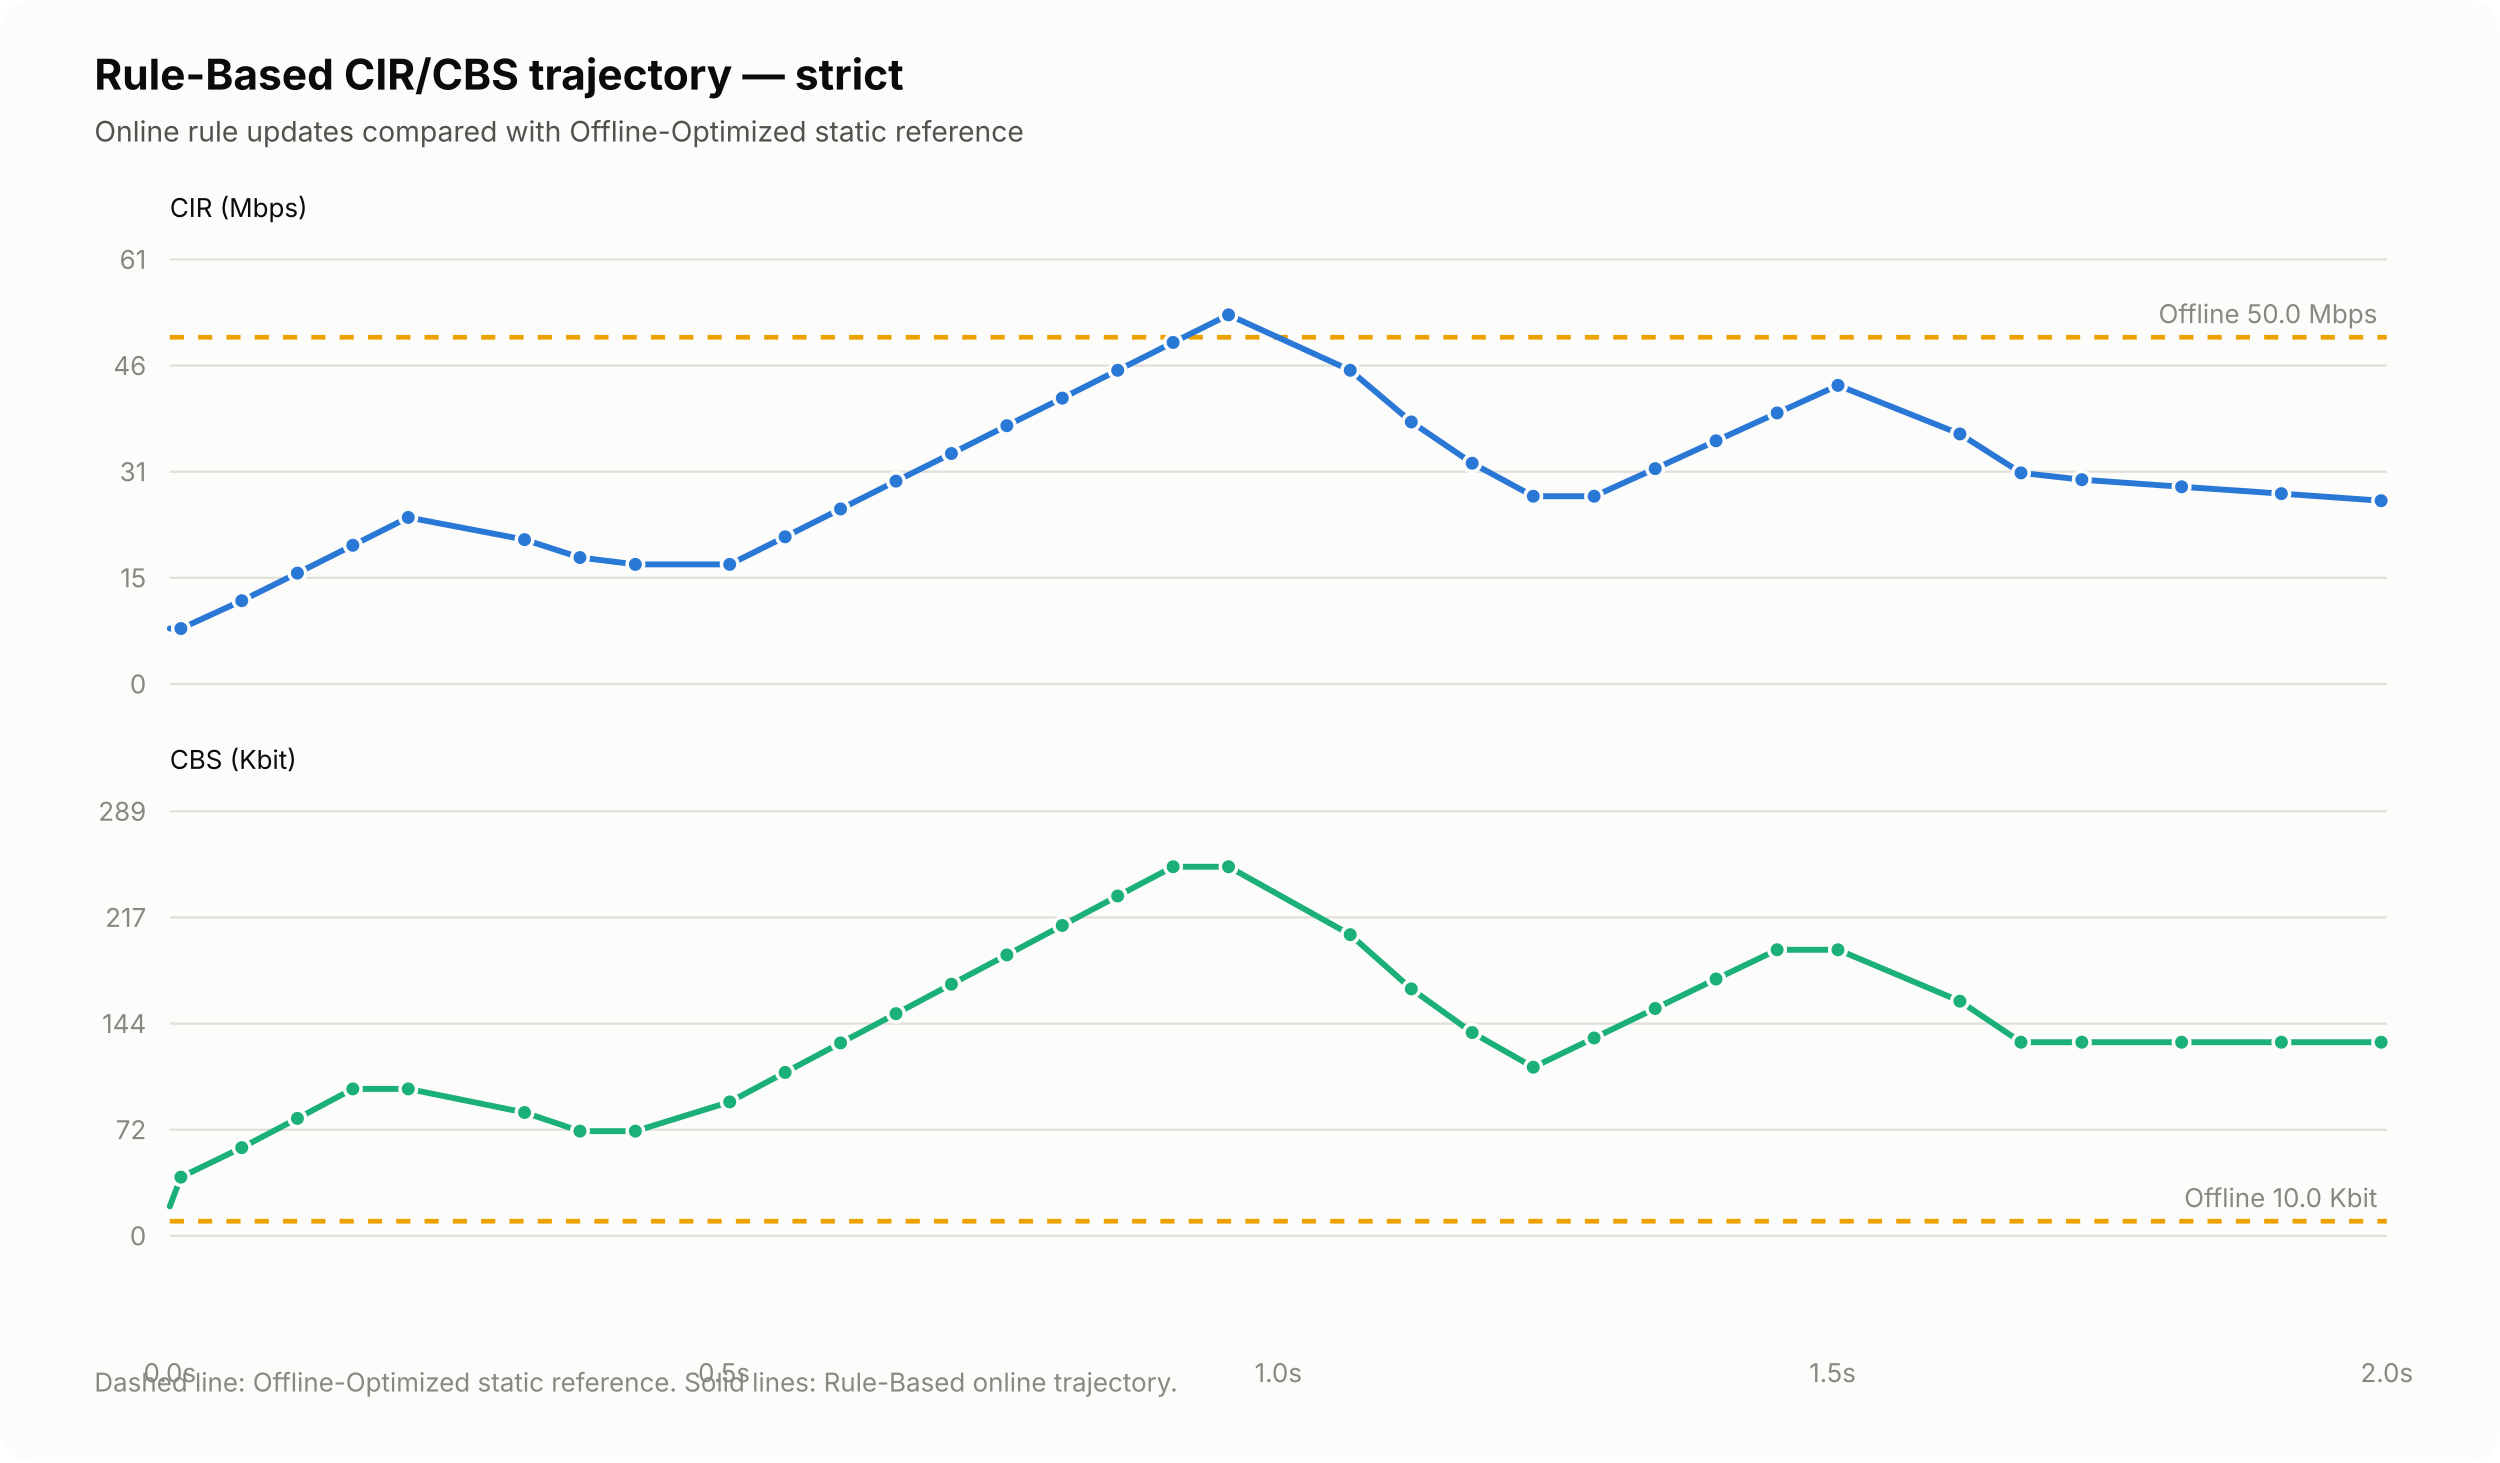
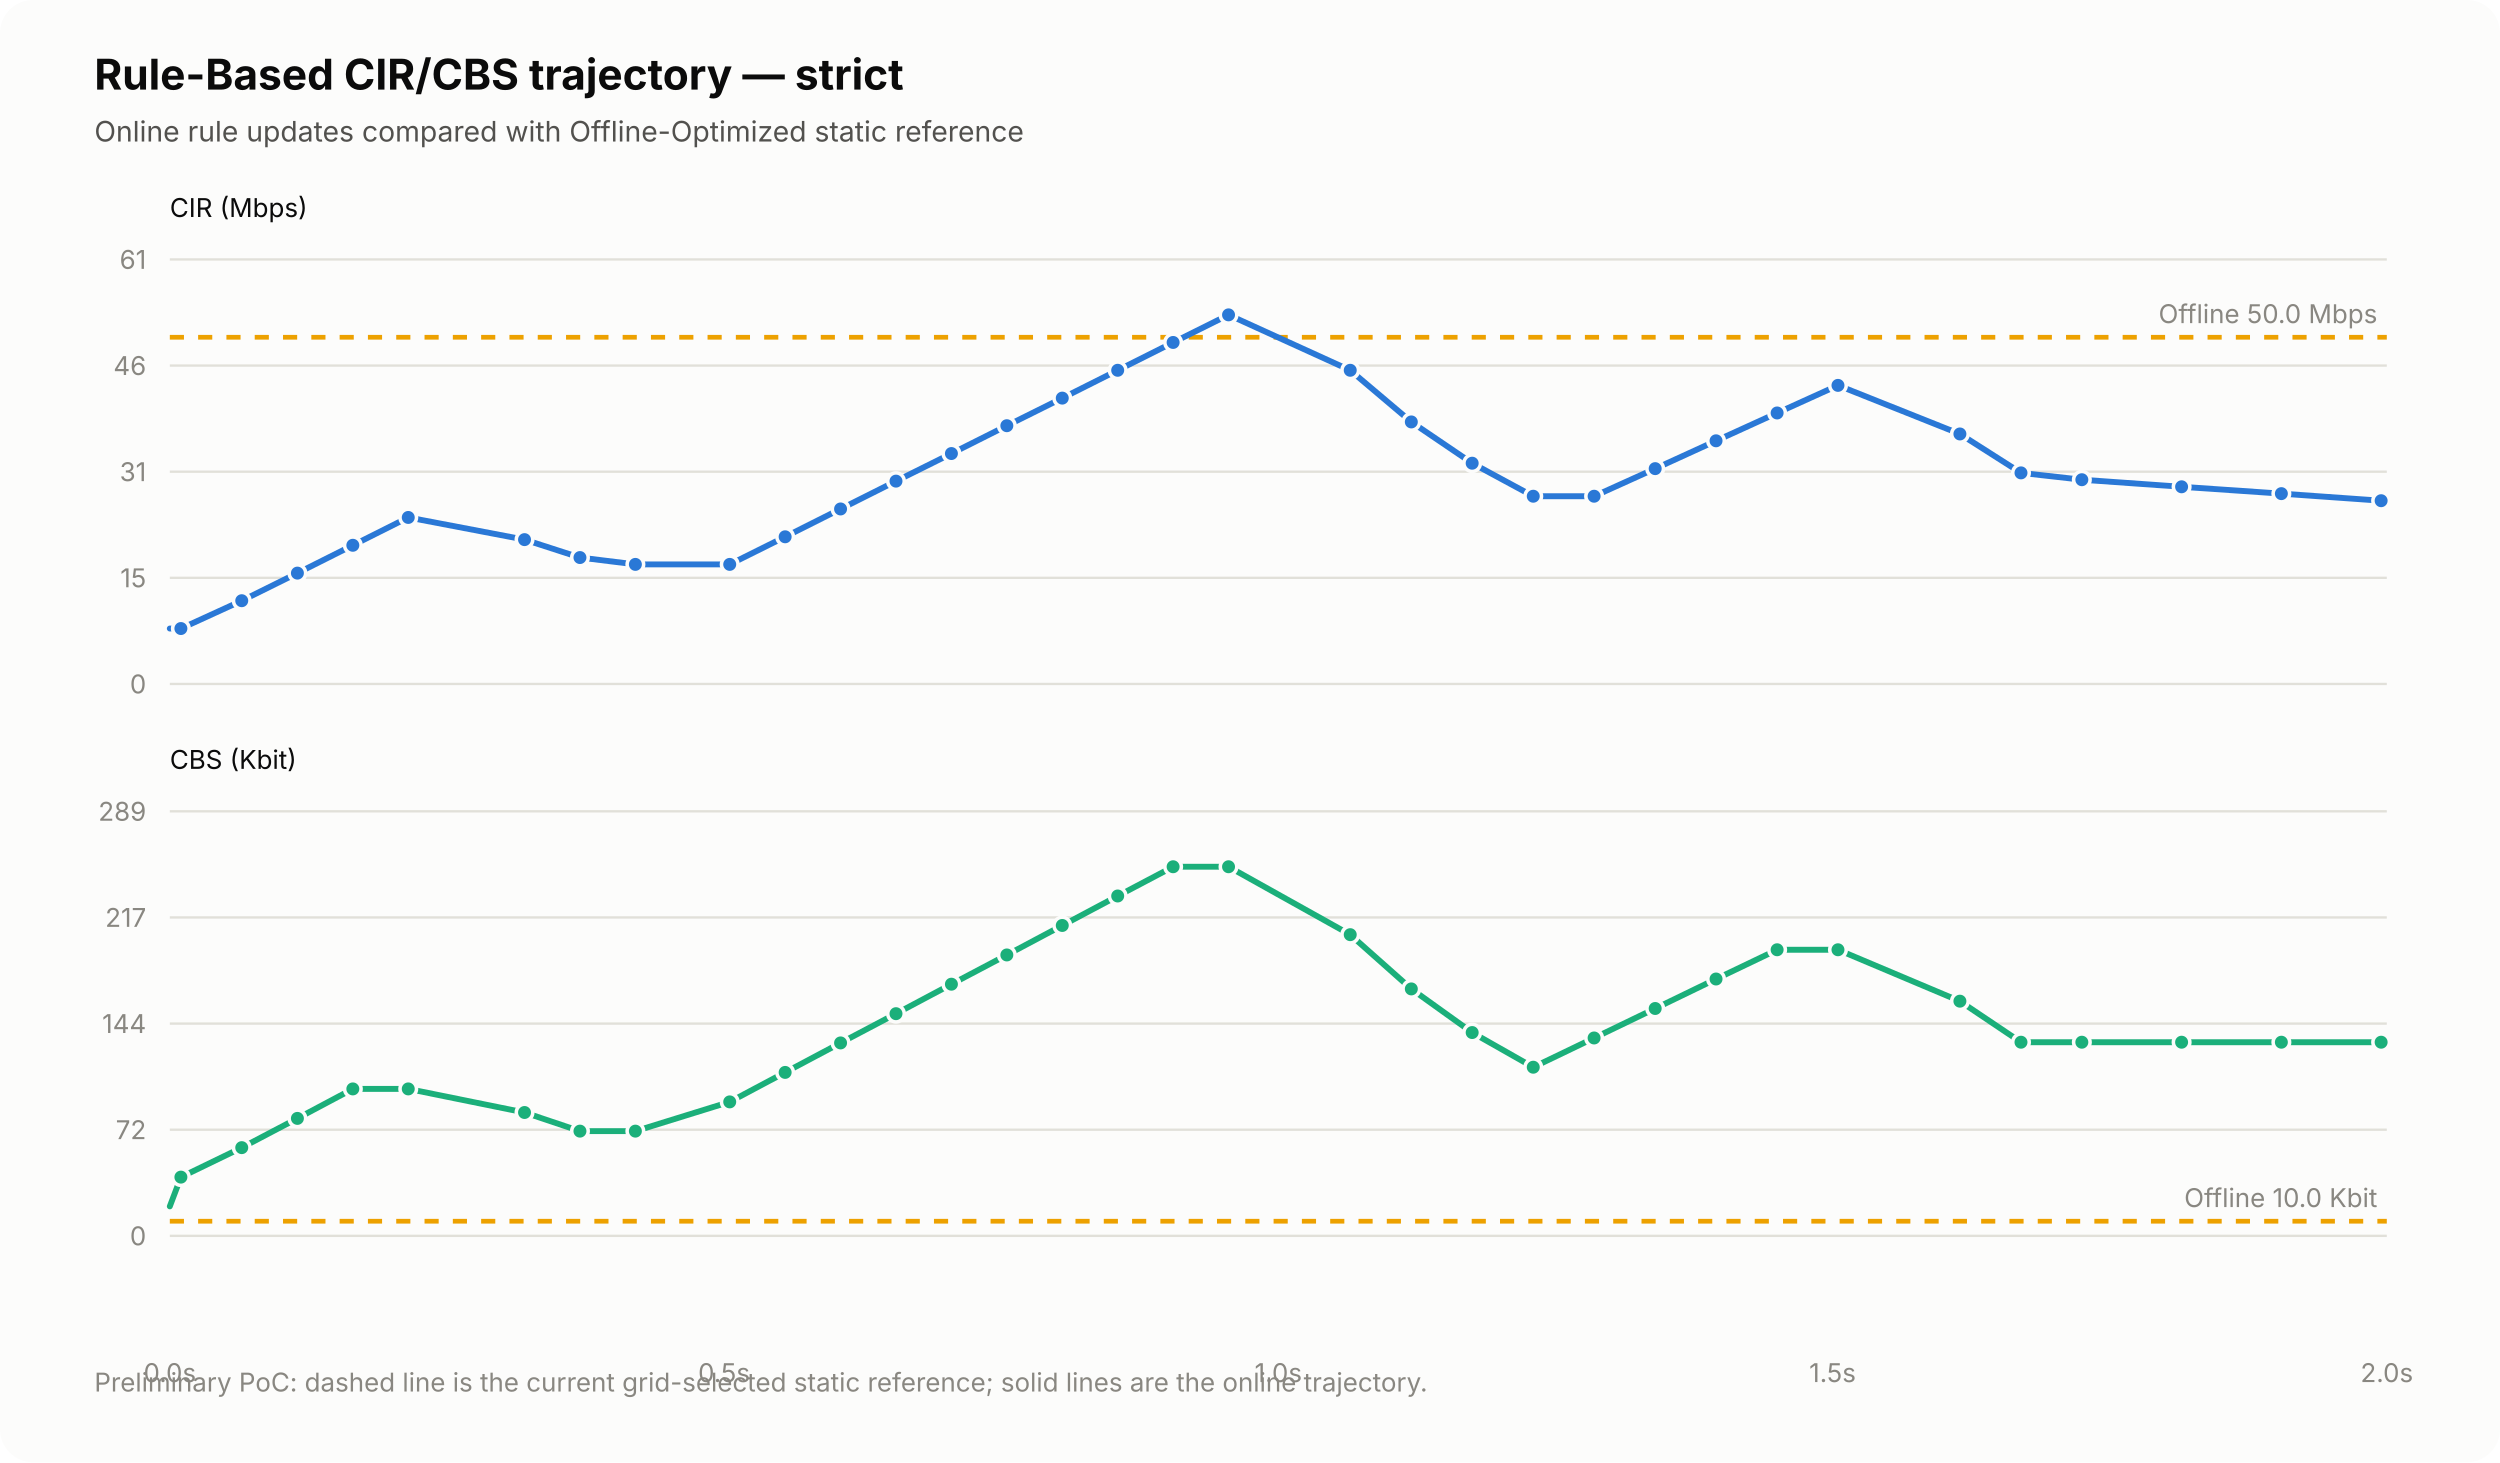
<svg xmlns="http://www.w3.org/2000/svg" width="1060" height="620" viewBox="0 0 1060 620" role="img" aria-label="ATS CIR CBS trajectory strict">
  <style>
text{font-family:system-ui,-apple-system,Segoe UI,sans-serif}
.title{font-size:18px;font-weight:700;fill:#0b0b0b}
.subtitle{font-size:12px;fill:#52514e}
.axis{font-size:11px;fill:#898781}
.label{font-size:11px;fill:#0b0b0b}
.legend{font-size:12px;fill:#52514e}
.note{font-size:11px;fill:#898781}
</style>
  <rect width="100%" height="100%" fill="#fcfcfb" rx="14" />
  <text class="title" x="40" y="38">Rule-Based CIR/CBS trajectory — strict</text>
  <text class="subtitle" x="40" y="60">Online rule updates compared with Offline-Optimized static reference</text>
  <text class="label" x="72" y="92">CIR (Mbps)</text>
  <line x1="72" y1="290.0" x2="1012" y2="290.0" stroke="#e1e0d9" />
  <text class="axis" x="62" y="294.0" text-anchor="end">0</text>
  <line x1="72" y1="245.0" x2="1012" y2="245.0" stroke="#e1e0d9" />
  <text class="axis" x="62" y="249.0" text-anchor="end">15</text>
  <line x1="72" y1="200.0" x2="1012" y2="200.0" stroke="#e1e0d9" />
  <text class="axis" x="62" y="204.0" text-anchor="end">31</text>
  <line x1="72" y1="155.0" x2="1012" y2="155.0" stroke="#e1e0d9" />
  <text class="axis" x="62" y="159.0" text-anchor="end">46</text>
  <line x1="72" y1="110.0" x2="1012" y2="110.0" stroke="#e1e0d9" />
  <text class="axis" x="62" y="114.0" text-anchor="end">61</text>
  <line x1="72" y1="143.0" x2="1012" y2="143.0" stroke="#eda100" stroke-width="2" stroke-dasharray="6 6" />
  <path d="M 72.0 266.5 L 76.7 266.5 L 102.5 254.7 L 126.1 243.0 L 149.6 231.2 L 173.1 219.4 L 222.4 228.8 L 245.9 236.4 L 269.4 239.3 L 309.4 239.3 L 332.9 227.6 L 356.4 215.8 L 379.9 204.0 L 403.4 192.3 L 426.9 180.5 L 450.4 168.8 L 473.9 157.0 L 497.4 145.2 L 520.9 133.5 L 572.5 157.0 L 598.4 178.9 L 624.2 196.4 L 650.1 210.4 L 675.9 210.4 L 701.8 198.7 L 727.6 186.9 L 753.5 175.1 L 779.3 163.4 L 831.0 184.0 L 856.9 200.5 L 882.7 203.4 L 925.0 206.4 L 967.3 209.3 L 1009.6 212.3 L 1012.0 212.3" fill="none" stroke="#2a78d6" stroke-width="2.5" stroke-linejoin="round" stroke-linecap="round" />
  <circle cx="76.7" cy="266.5" r="3.5" fill="#2a78d6" stroke="#fcfcfb" stroke-width="1.5" />
  <circle cx="102.5" cy="254.7" r="3.5" fill="#2a78d6" stroke="#fcfcfb" stroke-width="1.5" />
  <circle cx="126.1" cy="243.0" r="3.5" fill="#2a78d6" stroke="#fcfcfb" stroke-width="1.5" />
  <circle cx="149.6" cy="231.2" r="3.5" fill="#2a78d6" stroke="#fcfcfb" stroke-width="1.5" />
  <circle cx="173.1" cy="219.4" r="3.5" fill="#2a78d6" stroke="#fcfcfb" stroke-width="1.5" />
  <circle cx="222.4" cy="228.8" r="3.5" fill="#2a78d6" stroke="#fcfcfb" stroke-width="1.5" />
  <circle cx="245.9" cy="236.4" r="3.5" fill="#2a78d6" stroke="#fcfcfb" stroke-width="1.5" />
  <circle cx="269.4" cy="239.3" r="3.5" fill="#2a78d6" stroke="#fcfcfb" stroke-width="1.5" />
  <circle cx="309.4" cy="239.3" r="3.5" fill="#2a78d6" stroke="#fcfcfb" stroke-width="1.5" />
  <circle cx="332.9" cy="227.6" r="3.5" fill="#2a78d6" stroke="#fcfcfb" stroke-width="1.5" />
  <circle cx="356.4" cy="215.8" r="3.5" fill="#2a78d6" stroke="#fcfcfb" stroke-width="1.5" />
  <circle cx="379.9" cy="204.0" r="3.5" fill="#2a78d6" stroke="#fcfcfb" stroke-width="1.5" />
  <circle cx="403.4" cy="192.3" r="3.5" fill="#2a78d6" stroke="#fcfcfb" stroke-width="1.5" />
  <circle cx="426.9" cy="180.5" r="3.5" fill="#2a78d6" stroke="#fcfcfb" stroke-width="1.5" />
  <circle cx="450.4" cy="168.8" r="3.5" fill="#2a78d6" stroke="#fcfcfb" stroke-width="1.5" />
  <circle cx="473.9" cy="157.0" r="3.5" fill="#2a78d6" stroke="#fcfcfb" stroke-width="1.5" />
  <circle cx="497.4" cy="145.2" r="3.5" fill="#2a78d6" stroke="#fcfcfb" stroke-width="1.5" />
  <circle cx="520.9" cy="133.5" r="3.5" fill="#2a78d6" stroke="#fcfcfb" stroke-width="1.5" />
  <circle cx="572.5" cy="157.0" r="3.5" fill="#2a78d6" stroke="#fcfcfb" stroke-width="1.5" />
  <circle cx="598.4" cy="178.9" r="3.5" fill="#2a78d6" stroke="#fcfcfb" stroke-width="1.5" />
  <circle cx="624.2" cy="196.4" r="3.5" fill="#2a78d6" stroke="#fcfcfb" stroke-width="1.5" />
  <circle cx="650.1" cy="210.4" r="3.5" fill="#2a78d6" stroke="#fcfcfb" stroke-width="1.5" />
  <circle cx="675.9" cy="210.4" r="3.5" fill="#2a78d6" stroke="#fcfcfb" stroke-width="1.5" />
  <circle cx="701.8" cy="198.7" r="3.5" fill="#2a78d6" stroke="#fcfcfb" stroke-width="1.5" />
  <circle cx="727.6" cy="186.9" r="3.5" fill="#2a78d6" stroke="#fcfcfb" stroke-width="1.5" />
  <circle cx="753.5" cy="175.1" r="3.5" fill="#2a78d6" stroke="#fcfcfb" stroke-width="1.5" />
  <circle cx="779.3" cy="163.4" r="3.5" fill="#2a78d6" stroke="#fcfcfb" stroke-width="1.5" />
  <circle cx="831.0" cy="184.0" r="3.5" fill="#2a78d6" stroke="#fcfcfb" stroke-width="1.5" />
  <circle cx="856.9" cy="200.5" r="3.5" fill="#2a78d6" stroke="#fcfcfb" stroke-width="1.5" />
  <circle cx="882.7" cy="203.4" r="3.5" fill="#2a78d6" stroke="#fcfcfb" stroke-width="1.5" />
  <circle cx="925.0" cy="206.4" r="3.5" fill="#2a78d6" stroke="#fcfcfb" stroke-width="1.5" />
  <circle cx="967.3" cy="209.3" r="3.5" fill="#2a78d6" stroke="#fcfcfb" stroke-width="1.5" />
  <circle cx="1009.6" cy="212.3" r="3.5" fill="#2a78d6" stroke="#fcfcfb" stroke-width="1.5" />
  <text class="axis" x="1008" y="137.0" text-anchor="end">Offline 50.0 Mbps</text>
  <text class="label" x="72" y="326">CBS (Kbit)</text>
  <line x1="72" y1="524.0" x2="1012" y2="524.0" stroke="#e1e0d9" />
  <text class="axis" x="62" y="528.0" text-anchor="end">0</text>
  <line x1="72" y1="479.0" x2="1012" y2="479.0" stroke="#e1e0d9" />
  <text class="axis" x="62" y="483.0" text-anchor="end">72</text>
  <line x1="72" y1="434.0" x2="1012" y2="434.0" stroke="#e1e0d9" />
  <text class="axis" x="62" y="438.0" text-anchor="end">144</text>
  <line x1="72" y1="389.0" x2="1012" y2="389.0" stroke="#e1e0d9" />
  <text class="axis" x="62" y="393.0" text-anchor="end">217</text>
  <line x1="72" y1="344.0" x2="1012" y2="344.0" stroke="#e1e0d9" />
  <text class="axis" x="62" y="348.0" text-anchor="end">289</text>
  <line x1="72" y1="517.8" x2="1012" y2="517.8" stroke="#eda100" stroke-width="2" stroke-dasharray="6 6" />
  <path d="M 72.0 511.5 L 76.7 499.1 L 102.5 486.6 L 126.1 474.2 L 149.6 461.7 L 173.1 461.7 L 222.4 471.7 L 245.9 479.6 L 269.4 479.6 L 309.4 467.2 L 332.9 454.7 L 356.4 442.2 L 379.9 429.8 L 403.4 417.3 L 426.9 404.9 L 450.4 392.4 L 473.9 379.9 L 497.4 367.5 L 520.9 367.5 L 572.5 396.3 L 598.4 419.3 L 624.2 437.8 L 650.1 452.5 L 675.9 440.1 L 701.8 427.6 L 727.6 415.1 L 753.5 402.7 L 779.3 402.7 L 831.0 424.5 L 856.9 441.9 L 882.7 441.9 L 925.0 441.9 L 967.3 441.9 L 1009.6 441.9 L 1012.0 441.9" fill="none" stroke="#1baf7a" stroke-width="2.5" stroke-linejoin="round" stroke-linecap="round" />
  <circle cx="76.7" cy="499.1" r="3.5" fill="#1baf7a" stroke="#fcfcfb" stroke-width="1.5" />
  <circle cx="102.5" cy="486.6" r="3.5" fill="#1baf7a" stroke="#fcfcfb" stroke-width="1.5" />
  <circle cx="126.1" cy="474.2" r="3.5" fill="#1baf7a" stroke="#fcfcfb" stroke-width="1.5" />
  <circle cx="149.6" cy="461.7" r="3.5" fill="#1baf7a" stroke="#fcfcfb" stroke-width="1.5" />
  <circle cx="173.1" cy="461.7" r="3.5" fill="#1baf7a" stroke="#fcfcfb" stroke-width="1.5" />
  <circle cx="222.4" cy="471.7" r="3.5" fill="#1baf7a" stroke="#fcfcfb" stroke-width="1.5" />
  <circle cx="245.9" cy="479.6" r="3.5" fill="#1baf7a" stroke="#fcfcfb" stroke-width="1.5" />
  <circle cx="269.4" cy="479.6" r="3.5" fill="#1baf7a" stroke="#fcfcfb" stroke-width="1.5" />
  <circle cx="309.4" cy="467.2" r="3.5" fill="#1baf7a" stroke="#fcfcfb" stroke-width="1.5" />
  <circle cx="332.9" cy="454.7" r="3.5" fill="#1baf7a" stroke="#fcfcfb" stroke-width="1.5" />
  <circle cx="356.4" cy="442.2" r="3.5" fill="#1baf7a" stroke="#fcfcfb" stroke-width="1.5" />
  <circle cx="379.9" cy="429.8" r="3.5" fill="#1baf7a" stroke="#fcfcfb" stroke-width="1.5" />
  <circle cx="403.4" cy="417.3" r="3.5" fill="#1baf7a" stroke="#fcfcfb" stroke-width="1.5" />
  <circle cx="426.9" cy="404.9" r="3.5" fill="#1baf7a" stroke="#fcfcfb" stroke-width="1.5" />
  <circle cx="450.4" cy="392.4" r="3.5" fill="#1baf7a" stroke="#fcfcfb" stroke-width="1.5" />
  <circle cx="473.9" cy="379.9" r="3.5" fill="#1baf7a" stroke="#fcfcfb" stroke-width="1.5" />
  <circle cx="497.4" cy="367.5" r="3.5" fill="#1baf7a" stroke="#fcfcfb" stroke-width="1.5" />
  <circle cx="520.9" cy="367.5" r="3.5" fill="#1baf7a" stroke="#fcfcfb" stroke-width="1.5" />
  <circle cx="572.5" cy="396.3" r="3.5" fill="#1baf7a" stroke="#fcfcfb" stroke-width="1.5" />
  <circle cx="598.4" cy="419.3" r="3.5" fill="#1baf7a" stroke="#fcfcfb" stroke-width="1.5" />
  <circle cx="624.2" cy="437.8" r="3.5" fill="#1baf7a" stroke="#fcfcfb" stroke-width="1.5" />
  <circle cx="650.1" cy="452.5" r="3.5" fill="#1baf7a" stroke="#fcfcfb" stroke-width="1.5" />
  <circle cx="675.9" cy="440.1" r="3.5" fill="#1baf7a" stroke="#fcfcfb" stroke-width="1.5" />
  <circle cx="701.8" cy="427.6" r="3.5" fill="#1baf7a" stroke="#fcfcfb" stroke-width="1.5" />
  <circle cx="727.6" cy="415.1" r="3.5" fill="#1baf7a" stroke="#fcfcfb" stroke-width="1.5" />
  <circle cx="753.5" cy="402.7" r="3.5" fill="#1baf7a" stroke="#fcfcfb" stroke-width="1.5" />
  <circle cx="779.3" cy="402.7" r="3.5" fill="#1baf7a" stroke="#fcfcfb" stroke-width="1.5" />
  <circle cx="831.0" cy="424.5" r="3.5" fill="#1baf7a" stroke="#fcfcfb" stroke-width="1.5" />
  <circle cx="856.9" cy="441.9" r="3.5" fill="#1baf7a" stroke="#fcfcfb" stroke-width="1.5" />
  <circle cx="882.7" cy="441.9" r="3.5" fill="#1baf7a" stroke="#fcfcfb" stroke-width="1.5" />
  <circle cx="925.0" cy="441.9" r="3.5" fill="#1baf7a" stroke="#fcfcfb" stroke-width="1.5" />
  <circle cx="967.3" cy="441.9" r="3.5" fill="#1baf7a" stroke="#fcfcfb" stroke-width="1.5" />
  <circle cx="1009.6" cy="441.9" r="3.5" fill="#1baf7a" stroke="#fcfcfb" stroke-width="1.5" />
  <text class="axis" x="1008" y="511.8" text-anchor="end">Offline 10.0 Kbit</text>
  <text class="axis" x="72.0" y="586" text-anchor="middle">0.0s</text>
  <text class="axis" x="307.0" y="586" text-anchor="middle">0.5s</text>
  <text class="axis" x="542.0" y="586" text-anchor="middle">1.0s</text>
  <text class="axis" x="777.0" y="586" text-anchor="middle">1.5s</text>
  <text class="axis" x="1012.0" y="586" text-anchor="middle">2.0s</text>
-   <text class="note" x="40" y="590">Dashed line: Offline-Optimized static reference. Solid lines: Rule-Based online trajectory.</text>
+   <text class="note" x="40" y="590">Preliminary PoC: dashed line is the current grid-selected static reference; solid lines are the online trajectory.</text>
</svg>
